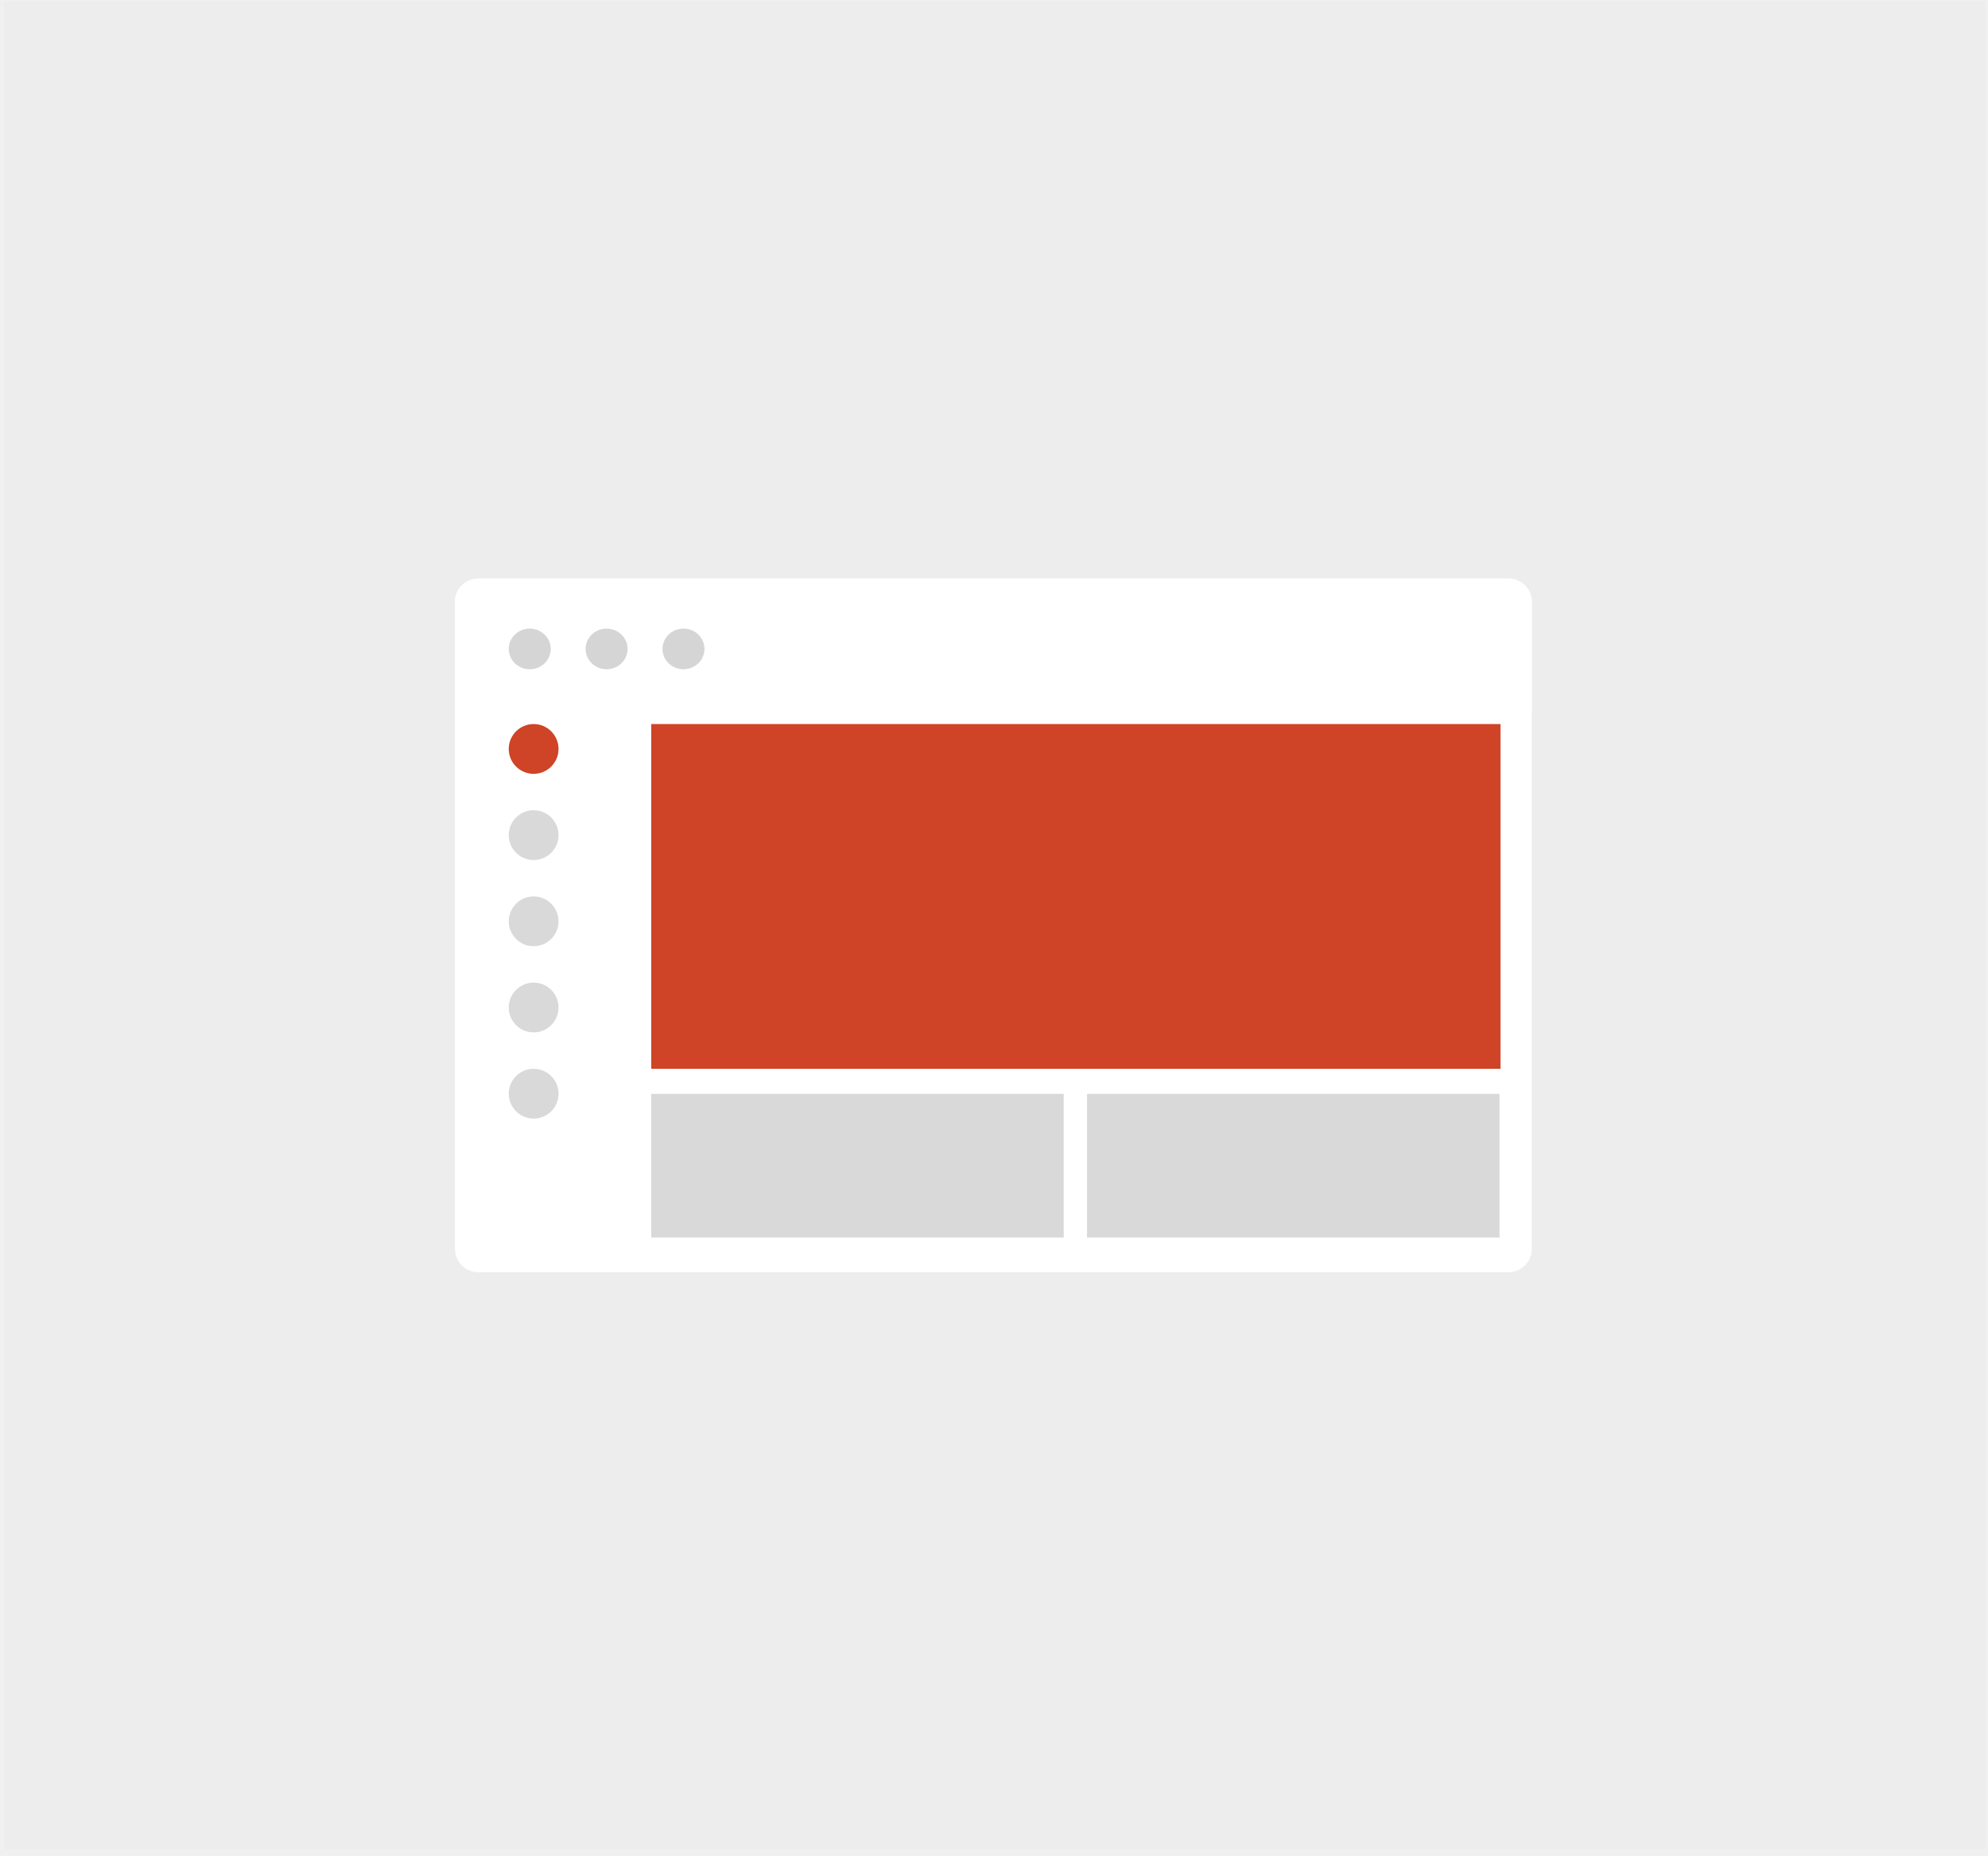
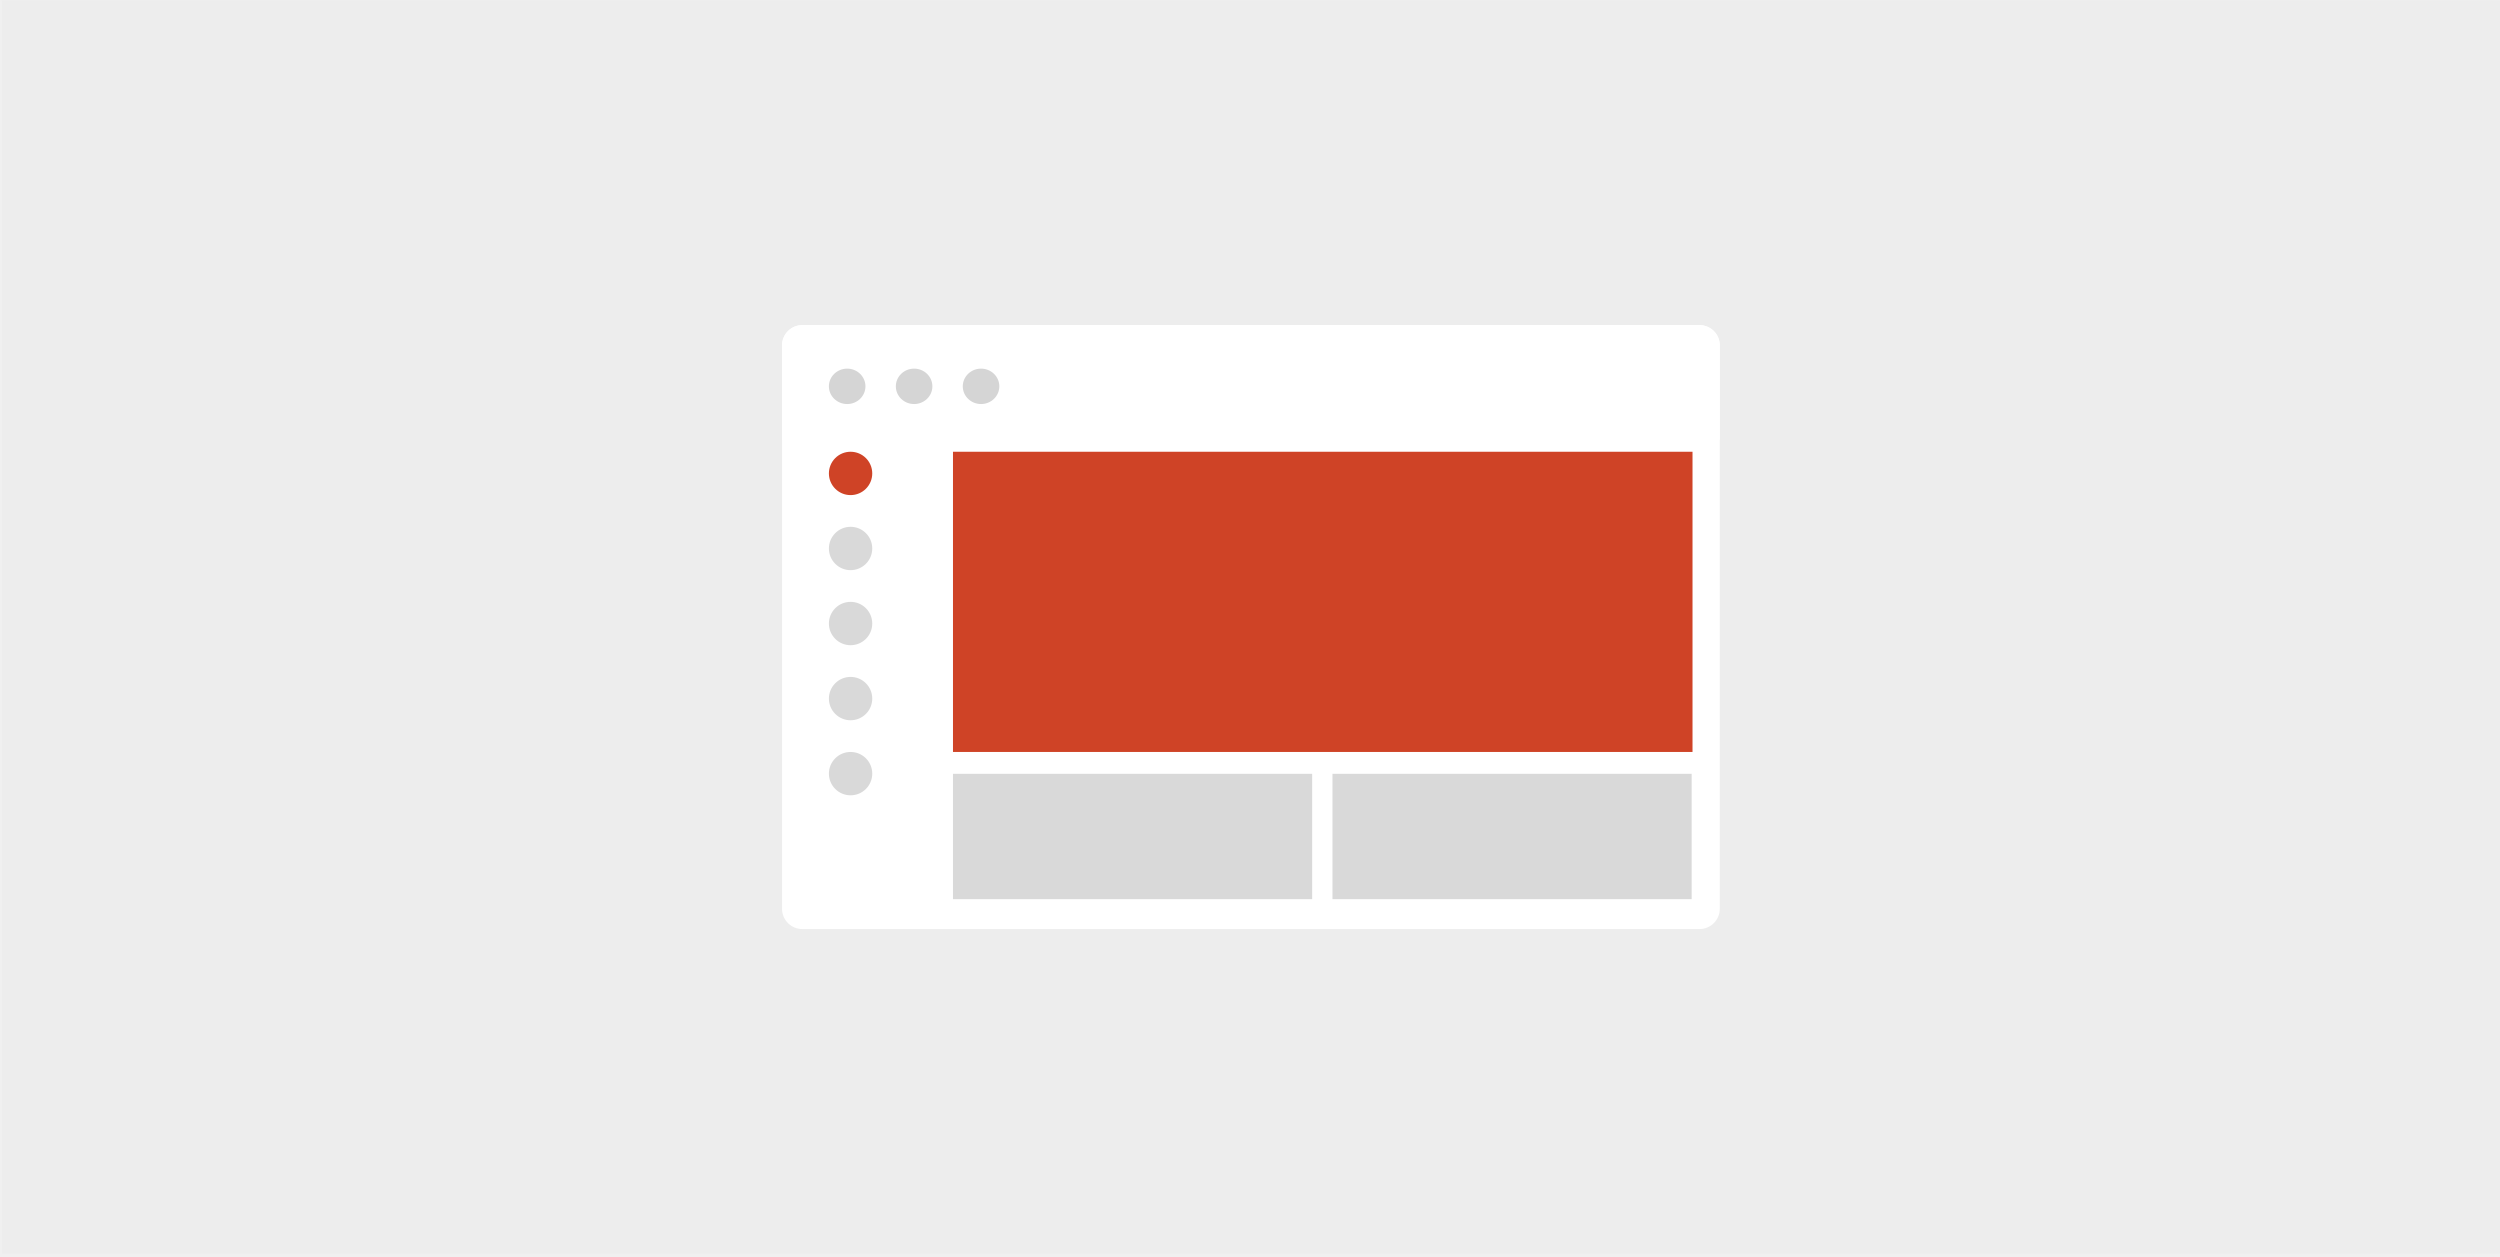
- <svg xmlns="http://www.w3.org/2000/svg" width="256" height="239" viewBox="0 0 256 239" fill="none">
-   <rect width="255.14" height="238" transform="translate(0.48877 0.166016)" fill="#EDEDED" />
-   <rect x="58.583" y="74.509" width="138.672" height="89.314" rx="3" fill="white" />
-   <path d="M58.583 77.509C58.583 75.852 59.926 74.509 61.583 74.509H194.255C195.912 74.509 197.255 75.852 197.255 77.509V91.465H58.583V77.509Z" fill="white" />
-   <path d="M68.215 86.182C69.707 86.182 70.917 85.01 70.917 83.565C70.917 82.119 69.707 80.947 68.215 80.947C66.722 80.947 65.513 82.119 65.513 83.565C65.513 85.01 66.722 86.182 68.215 86.182Z" fill="#D5D5D5" />
-   <path d="M78.114 86.182C79.606 86.182 80.816 85.01 80.816 83.565C80.816 82.119 79.606 80.947 78.114 80.947C76.621 80.947 75.412 82.119 75.412 83.565C75.412 85.01 76.621 86.182 78.114 86.182Z" fill="#D5D5D5" />
-   <path d="M88.013 86.182C89.505 86.182 90.715 85.01 90.715 83.565C90.715 82.119 89.505 80.947 88.013 80.947C86.52 80.947 85.311 82.119 85.311 83.565C85.311 85.01 86.52 86.182 88.013 86.182Z" fill="#D5D5D5" />
-   <rect x="83.862" y="93.237" width="109.36" height="44.395" fill="#CF4326" />
-   <rect x="83.862" y="140.862" width="53.117" height="18.507" fill="#D9D9D9" />
-   <rect x="139.979" y="140.862" width="53.117" height="18.507" fill="#D9D9D9" />
-   <circle cx="68.718" cy="96.443" r="3.206" fill="#CF4326" />
-   <circle cx="68.718" cy="107.542" r="3.206" fill="#D9D9D9" />
-   <circle cx="68.718" cy="118.64" r="3.206" fill="#D9D9D9" />
-   <circle cx="68.718" cy="129.739" r="3.206" fill="#D9D9D9" />
-   <circle cx="68.718" cy="140.837" r="3.206" fill="#D9D9D9" />
+ <svg xmlns="http://www.w3.org/2000/svg" width="798" height="401" viewBox="0 0 798 401" fill="none">
+   <rect width="797.419" height="400" transform="translate(0.581299 0.166016)" fill="#EDEDED" />
+   <rect x="249.625" y="103.772" width="299.33" height="192.788" rx="6.486" fill="white" />
+   <path d="M249.625 110.257C249.625 106.676 252.529 103.772 256.111 103.772H542.47C546.052 103.772 548.955 106.676 548.955 110.257V140.373H249.625V110.257Z" fill="white" />
+   <path d="M270.416 128.97C273.638 128.97 276.249 126.44 276.249 123.319C276.249 120.198 273.638 117.668 270.416 117.668C267.195 117.668 264.583 120.198 264.583 123.319C264.583 126.44 267.195 128.97 270.416 128.97Z" fill="#D5D5D5" />
+   <path d="M291.784 128.97C295.005 128.97 297.617 126.44 297.617 123.319C297.617 120.198 295.005 117.668 291.784 117.668C288.562 117.668 285.951 120.198 285.951 123.319C285.951 126.44 288.562 128.97 291.784 128.97Z" fill="#D5D5D5" />
+   <path d="M313.151 128.97C316.373 128.97 318.984 126.44 318.984 123.319C318.984 120.198 316.373 117.668 313.151 117.668C309.93 117.668 307.318 120.198 307.318 123.319C307.318 126.44 309.93 128.97 313.151 128.97Z" fill="#D5D5D5" />
+   <rect x="304.192" y="144.198" width="236.058" height="95.828" fill="#CF4326" />
+   <rect x="304.192" y="246.999" width="114.65" height="40.008" fill="#D9D9D9" />
+   <rect x="425.327" y="246.999" width="114.65" height="40.008" fill="#D9D9D9" />
+   <circle cx="271.503" cy="151.118" r="6.919" fill="#CF4326" />
+   <circle cx="271.503" cy="175.075" r="6.919" fill="#D9D9D9" />
+   <circle cx="271.503" cy="199.031" r="6.919" fill="#D9D9D9" />
+   <circle cx="271.503" cy="222.988" r="6.919" fill="#D9D9D9" />
+   <circle cx="271.503" cy="246.945" r="6.919" fill="#D9D9D9" />
</svg>
